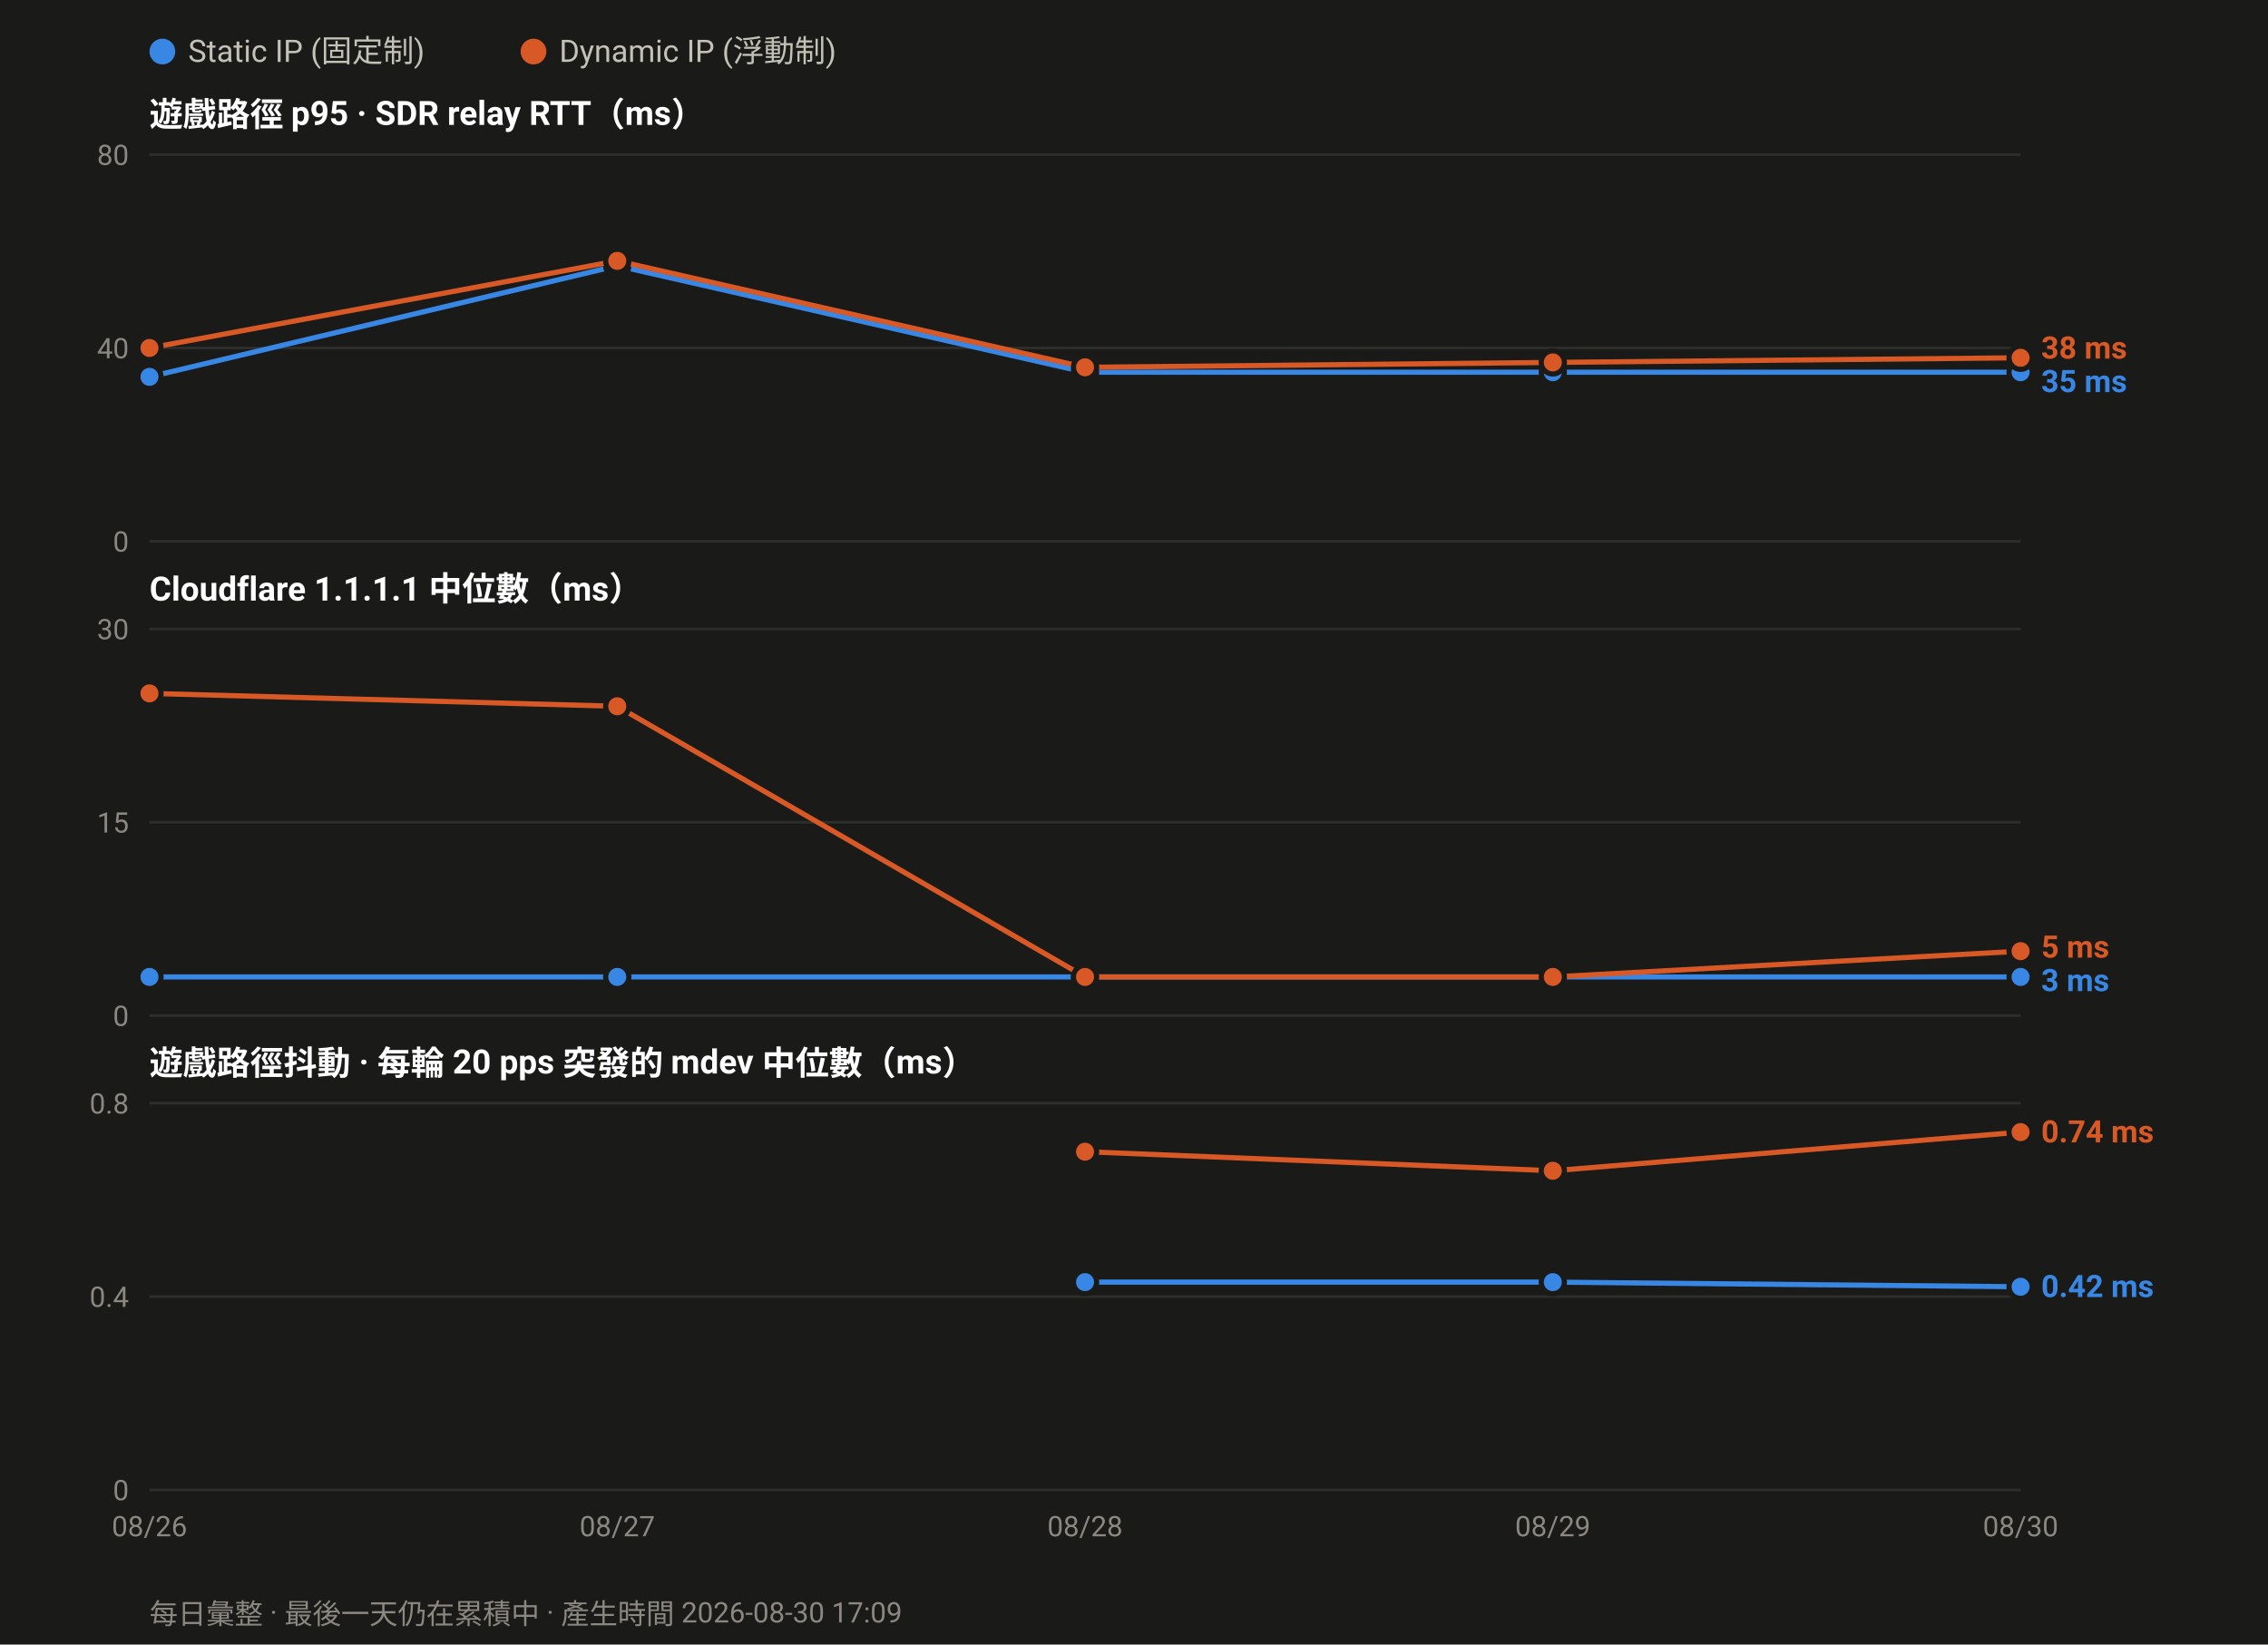
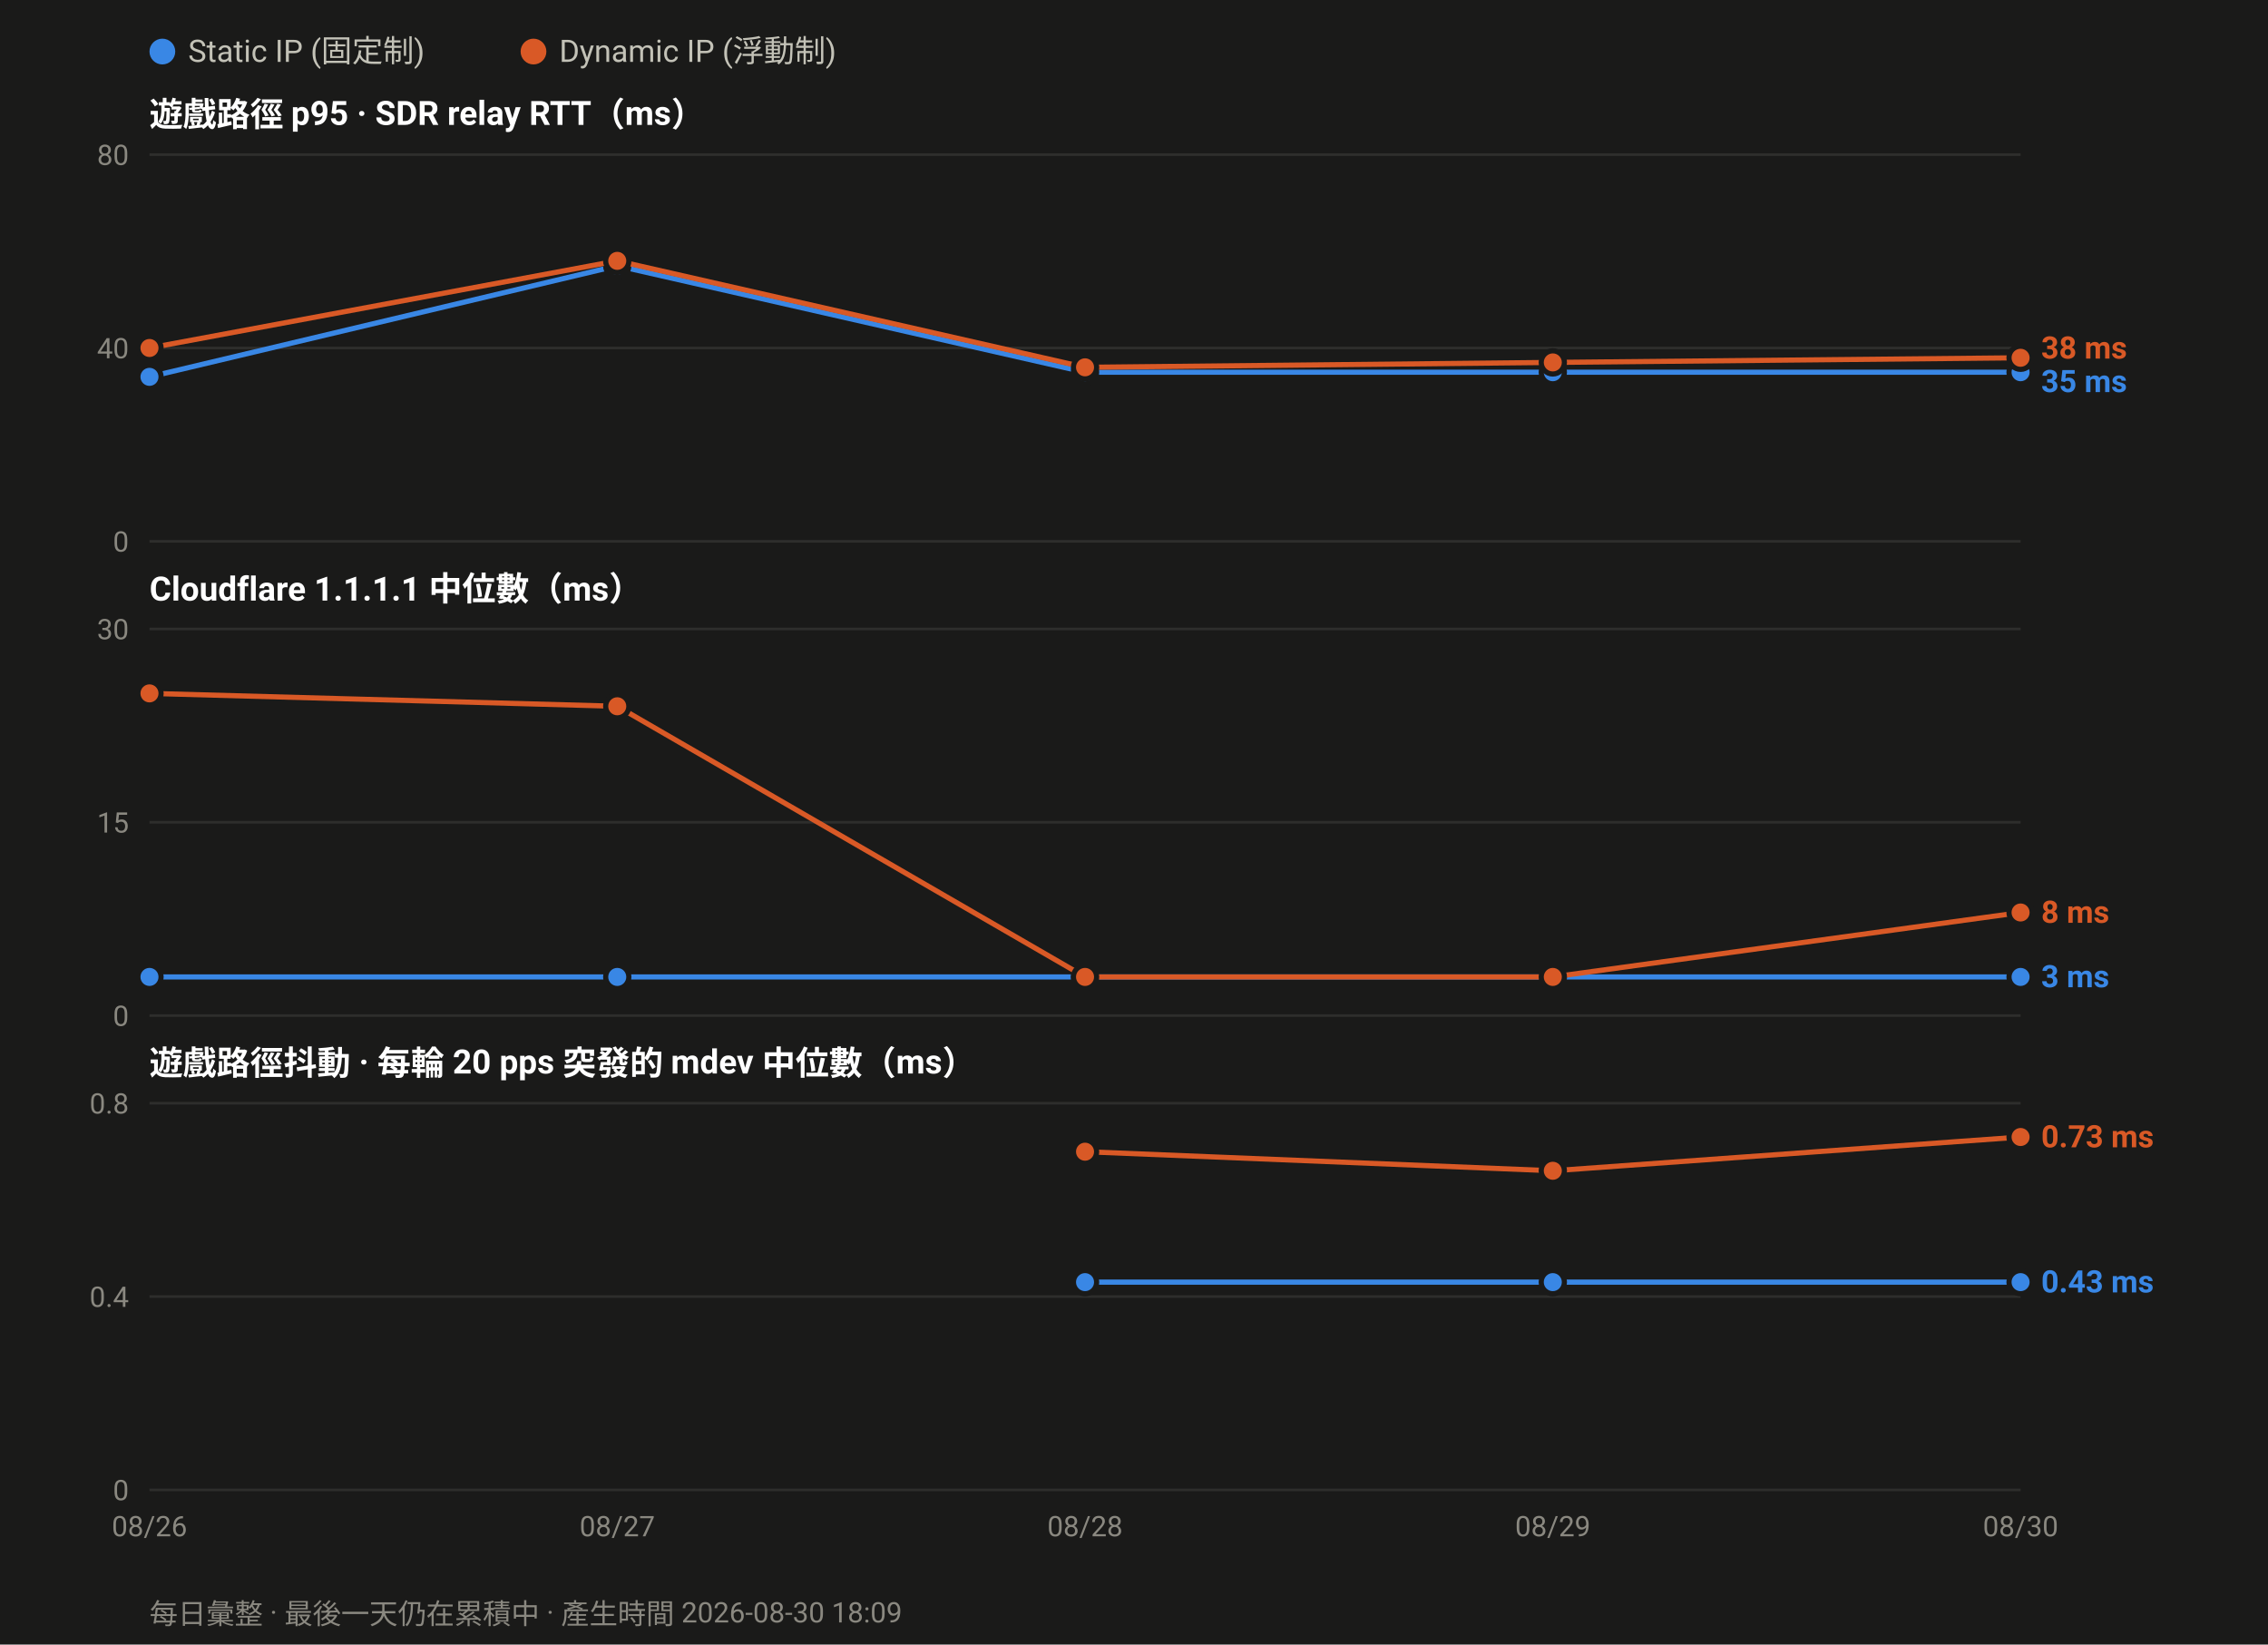
<svg xmlns="http://www.w3.org/2000/svg" width="880" height="638" viewBox="0 0 880 638" font-family="ui-sans-serif,-apple-system,Segoe UI,Roboto,Helvetica,Arial,sans-serif">
  <rect width="880" height="638" fill="#1a1a19" />
  <circle cx="63.0" cy="20" r="5" fill="#3987e5" />
  <text x="73.0" y="24" font-size="12" fill="#c3c2b7">Static IP (固定制)</text>
  <circle cx="207.0" cy="20" r="5" fill="#d95926" />
  <text x="217.0" y="24" font-size="12" fill="#c3c2b7">Dynamic IP (浮動制)</text>
  <text x="58" y="49.0" font-size="13" font-weight="600" fill="#ffffff">遊戲路徑 p95 · SDR relay RTT（ms）</text>
  <line x1="58" y1="210.0" x2="784.0" y2="210.0" stroke="#2e2e2c" stroke-width="1" />
  <text x="50" y="214.0" font-size="11" text-anchor="end" fill="#8a8880">0</text>
  <line x1="58" y1="135.0" x2="784.0" y2="135.0" stroke="#2e2e2c" stroke-width="1" />
  <text x="50" y="139.0" font-size="11" text-anchor="end" fill="#8a8880">40</text>
  <line x1="58" y1="60.0" x2="784.0" y2="60.0" stroke="#2e2e2c" stroke-width="1" />
  <text x="50" y="64.0" font-size="11" text-anchor="end" fill="#8a8880">80</text>
  <polyline fill="none" stroke="#3987e5" stroke-width="2" stroke-linejoin="round" points="58.0,146.2 239.5,103.1 421.0,144.4 602.5,144.4 784.0,144.4" />
  <circle cx="58.0" cy="146.2" r="4.5" fill="#3987e5" stroke="#1a1a19" stroke-width="2" />
  <circle cx="239.5" cy="103.1" r="4.5" fill="#3987e5" stroke="#1a1a19" stroke-width="2" />
  <circle cx="421.0" cy="144.4" r="4.5" fill="#3987e5" stroke="#1a1a19" stroke-width="2" />
  <circle cx="602.5" cy="144.4" r="4.5" fill="#3987e5" stroke="#1a1a19" stroke-width="2" />
  <circle cx="784.0" cy="144.4" r="4.5" fill="#3987e5" stroke="#1a1a19" stroke-width="2" />
  <polyline fill="none" stroke="#d95926" stroke-width="2" stroke-linejoin="round" points="58.0,135.0 239.5,101.2 421.0,142.5 602.5,140.6 784.0,138.8" />
  <circle cx="58.0" cy="135.0" r="4.5" fill="#d95926" stroke="#1a1a19" stroke-width="2" />
  <circle cx="239.5" cy="101.2" r="4.5" fill="#d95926" stroke="#1a1a19" stroke-width="2" />
  <circle cx="421.0" cy="142.5" r="4.5" fill="#d95926" stroke="#1a1a19" stroke-width="2" />
  <circle cx="602.5" cy="140.6" r="4.5" fill="#d95926" stroke="#1a1a19" stroke-width="2" />
  <circle cx="784.0" cy="138.8" r="4.5" fill="#d95926" stroke="#1a1a19" stroke-width="2" />
  <text x="792.0" y="139.1" font-size="12" font-weight="600" fill="#d95926">38 ms</text>
  <text x="792.0" y="152.1" font-size="12" font-weight="600" fill="#3987e5">35 ms</text>
  <text x="58" y="233.0" font-size="13" font-weight="600" fill="#ffffff">Cloudflare 1.1.1.1 中位數（ms）</text>
  <line x1="58" y1="394.0" x2="784.0" y2="394.0" stroke="#2e2e2c" stroke-width="1" />
  <text x="50" y="398.0" font-size="11" text-anchor="end" fill="#8a8880">0</text>
  <line x1="58" y1="319.0" x2="784.0" y2="319.0" stroke="#2e2e2c" stroke-width="1" />
  <text x="50" y="323.0" font-size="11" text-anchor="end" fill="#8a8880">15</text>
  <line x1="58" y1="244.0" x2="784.0" y2="244.0" stroke="#2e2e2c" stroke-width="1" />
  <text x="50" y="248.0" font-size="11" text-anchor="end" fill="#8a8880">30</text>
  <polyline fill="none" stroke="#3987e5" stroke-width="2" stroke-linejoin="round" points="58.0,379.0 239.5,379.0 421.0,379.0 602.5,379.0 784.0,379.0" />
  <circle cx="58.0" cy="379.0" r="4.5" fill="#3987e5" stroke="#1a1a19" stroke-width="2" />
  <circle cx="239.5" cy="379.0" r="4.5" fill="#3987e5" stroke="#1a1a19" stroke-width="2" />
  <circle cx="421.0" cy="379.0" r="4.5" fill="#3987e5" stroke="#1a1a19" stroke-width="2" />
  <circle cx="602.5" cy="379.0" r="4.5" fill="#3987e5" stroke="#1a1a19" stroke-width="2" />
  <circle cx="784.0" cy="379.0" r="4.5" fill="#3987e5" stroke="#1a1a19" stroke-width="2" />
-   <polyline fill="none" stroke="#d95926" stroke-width="2" stroke-linejoin="round" points="58.0,269.0 239.5,274.0 421.0,379.0 602.5,379.0 784.0,369.0" />
+   <polyline fill="none" stroke="#d95926" stroke-width="2" stroke-linejoin="round" points="58.0,269.0 239.5,274.0 421.0,379.0 602.5,379.0 784.0,354.0" />
  <circle cx="58.0" cy="269.0" r="4.5" fill="#d95926" stroke="#1a1a19" stroke-width="2" />
  <circle cx="239.5" cy="274.0" r="4.5" fill="#d95926" stroke="#1a1a19" stroke-width="2" />
  <circle cx="421.0" cy="379.0" r="4.5" fill="#d95926" stroke="#1a1a19" stroke-width="2" />
  <circle cx="602.5" cy="379.0" r="4.5" fill="#d95926" stroke="#1a1a19" stroke-width="2" />
-   <circle cx="784.0" cy="369.0" r="4.5" fill="#d95926" stroke="#1a1a19" stroke-width="2" />
-   <text x="792.0" y="371.5" font-size="12" font-weight="600" fill="#d95926">5 ms</text>
-   <text x="792.0" y="384.5" font-size="12" font-weight="600" fill="#3987e5">3 ms</text>
+   <circle cx="784.0" cy="354.0" r="4.5" fill="#d95926" stroke="#1a1a19" stroke-width="2" />
+   <text x="792.0" y="358.0" font-size="12" font-weight="600" fill="#d95926">8 ms</text>
+   <text x="792.0" y="383.0" font-size="12" font-weight="600" fill="#3987e5">3 ms</text>
  <text x="58" y="417.0" font-size="13" font-weight="600" fill="#ffffff">遊戲路徑抖動 · 每輪 20 pps 突發的 mdev 中位數（ms）</text>
  <line x1="58" y1="578.0" x2="784.0" y2="578.0" stroke="#2e2e2c" stroke-width="1" />
  <text x="50" y="582.0" font-size="11" text-anchor="end" fill="#8a8880">0</text>
  <line x1="58" y1="503.0" x2="784.0" y2="503.0" stroke="#2e2e2c" stroke-width="1" />
  <text x="50" y="507.0" font-size="11" text-anchor="end" fill="#8a8880">0.4</text>
  <line x1="58" y1="428.0" x2="784.0" y2="428.0" stroke="#2e2e2c" stroke-width="1" />
  <text x="50" y="432.0" font-size="11" text-anchor="end" fill="#8a8880">0.8</text>
-   <polyline fill="none" stroke="#3987e5" stroke-width="2" stroke-linejoin="round" points="421.0,497.4 602.5,497.4 784.0,499.2" />
+   <polyline fill="none" stroke="#3987e5" stroke-width="2" stroke-linejoin="round" points="421.0,497.4 602.5,497.4 784.0,497.4" />
  <circle cx="421.0" cy="497.4" r="4.5" fill="#3987e5" stroke="#1a1a19" stroke-width="2" />
  <circle cx="602.5" cy="497.4" r="4.5" fill="#3987e5" stroke="#1a1a19" stroke-width="2" />
-   <circle cx="784.0" cy="499.2" r="4.5" fill="#3987e5" stroke="#1a1a19" stroke-width="2" />
-   <polyline fill="none" stroke="#d95926" stroke-width="2" stroke-linejoin="round" points="421.0,446.8 602.5,454.2 784.0,439.2" />
+   <circle cx="784.0" cy="497.4" r="4.5" fill="#3987e5" stroke="#1a1a19" stroke-width="2" />
+   <polyline fill="none" stroke="#d95926" stroke-width="2" stroke-linejoin="round" points="421.0,446.8 602.5,454.2 784.0,441.1" />
  <circle cx="421.0" cy="446.8" r="4.5" fill="#d95926" stroke="#1a1a19" stroke-width="2" />
  <circle cx="602.5" cy="454.2" r="4.5" fill="#d95926" stroke="#1a1a19" stroke-width="2" />
-   <circle cx="784.0" cy="439.2" r="4.5" fill="#d95926" stroke="#1a1a19" stroke-width="2" />
-   <text x="792.0" y="443.2" font-size="12" font-weight="600" fill="#d95926">0.74 ms</text>
-   <text x="792.0" y="503.2" font-size="12" font-weight="600" fill="#3987e5">0.42 ms</text>
+   <circle cx="784.0" cy="441.1" r="4.5" fill="#d95926" stroke="#1a1a19" stroke-width="2" />
+   <text x="792.0" y="445.1" font-size="12" font-weight="600" fill="#d95926">0.73 ms</text>
+   <text x="792.0" y="501.4" font-size="12" font-weight="600" fill="#3987e5">0.43 ms</text>
  <text x="58.0" y="596.0" font-size="11" text-anchor="middle" fill="#8a8880">08/26</text>
  <text x="239.5" y="596.0" font-size="11" text-anchor="middle" fill="#8a8880">08/27</text>
  <text x="421.0" y="596.0" font-size="11" text-anchor="middle" fill="#8a8880">08/28</text>
  <text x="602.5" y="596.0" font-size="11" text-anchor="middle" fill="#8a8880">08/29</text>
  <text x="784.0" y="596.0" font-size="11" text-anchor="middle" fill="#8a8880">08/30</text>
-   <text x="58" y="630" font-size="11" fill="#8a8880">每日彙整 · 最後一天仍在累積中 · 產生時間 2026-08-30 17:09</text>
+   <text x="58" y="630" font-size="11" fill="#8a8880">每日彙整 · 最後一天仍在累積中 · 產生時間 2026-08-30 18:09</text>
</svg>
